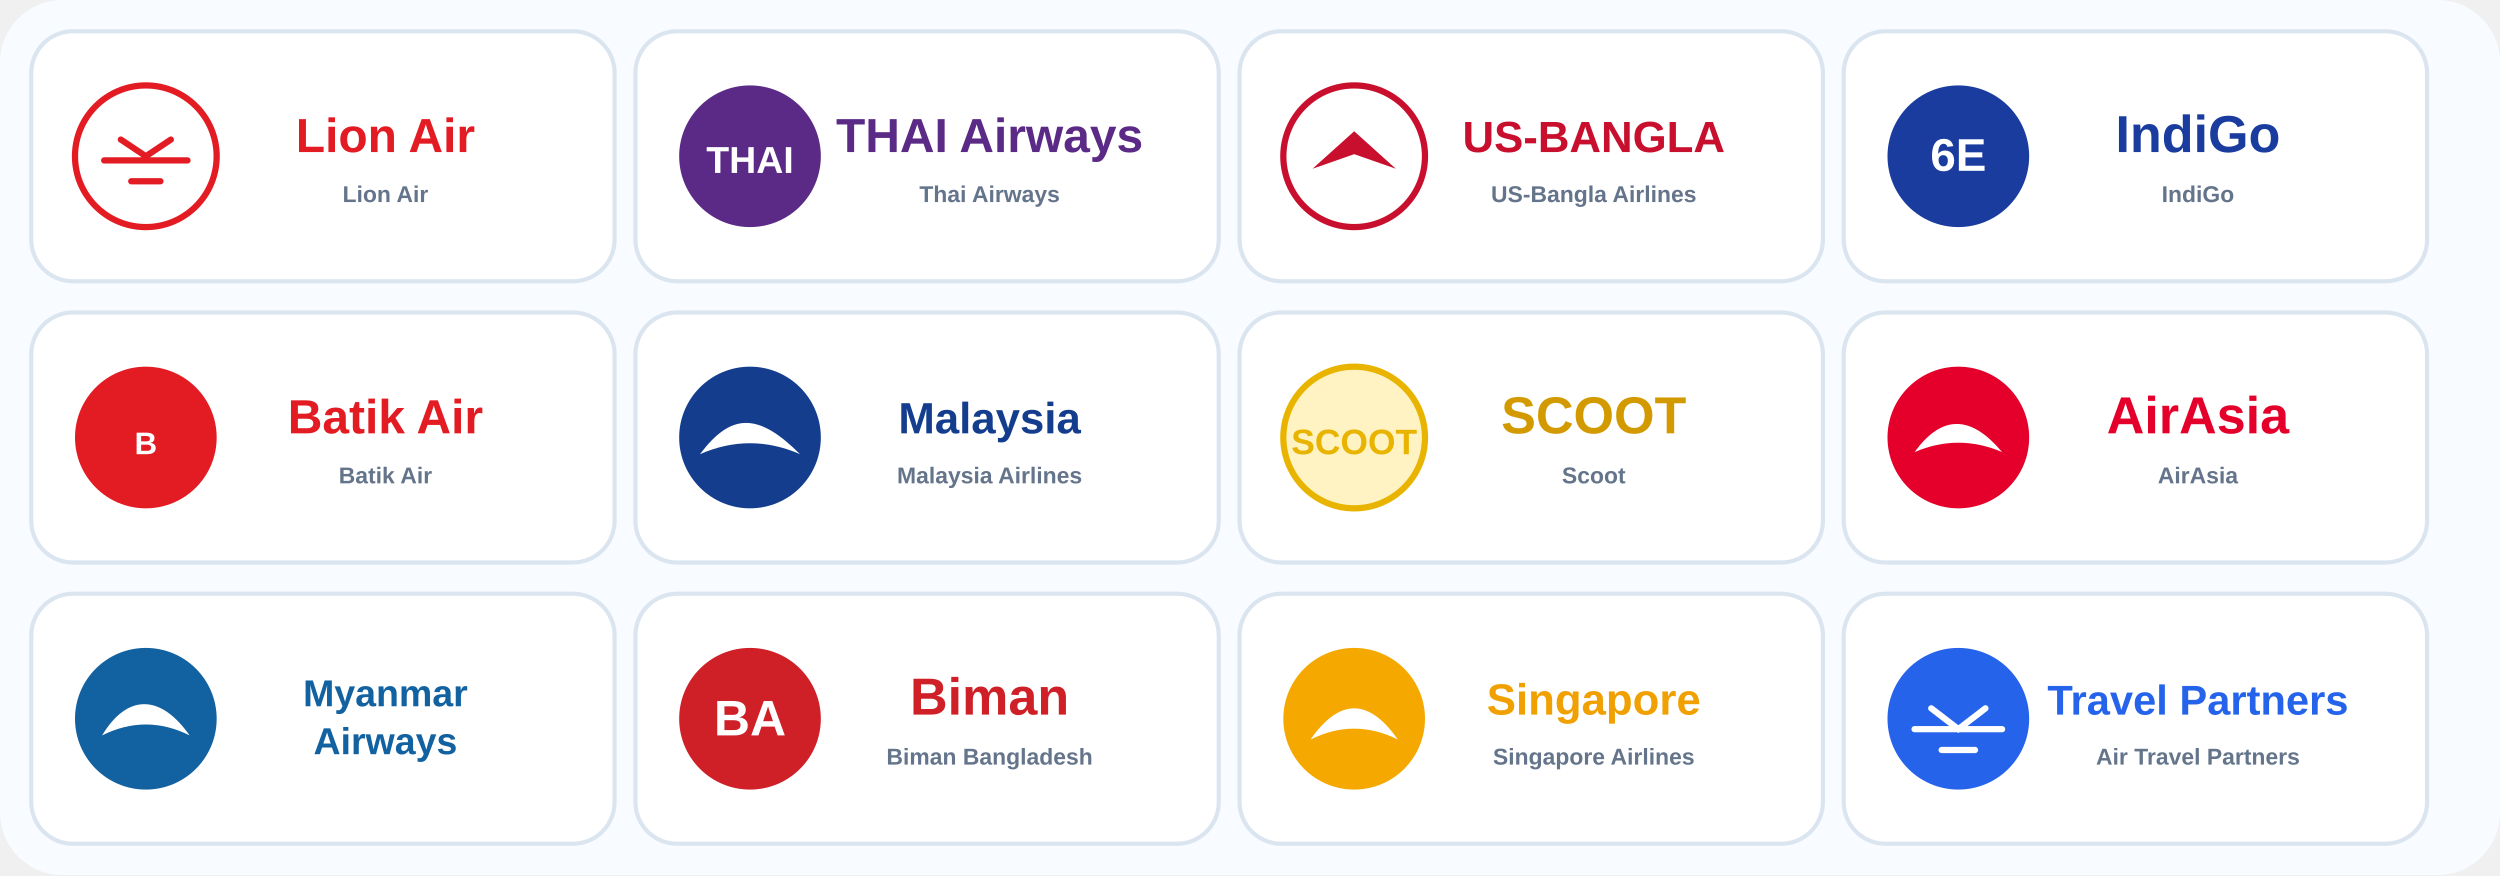
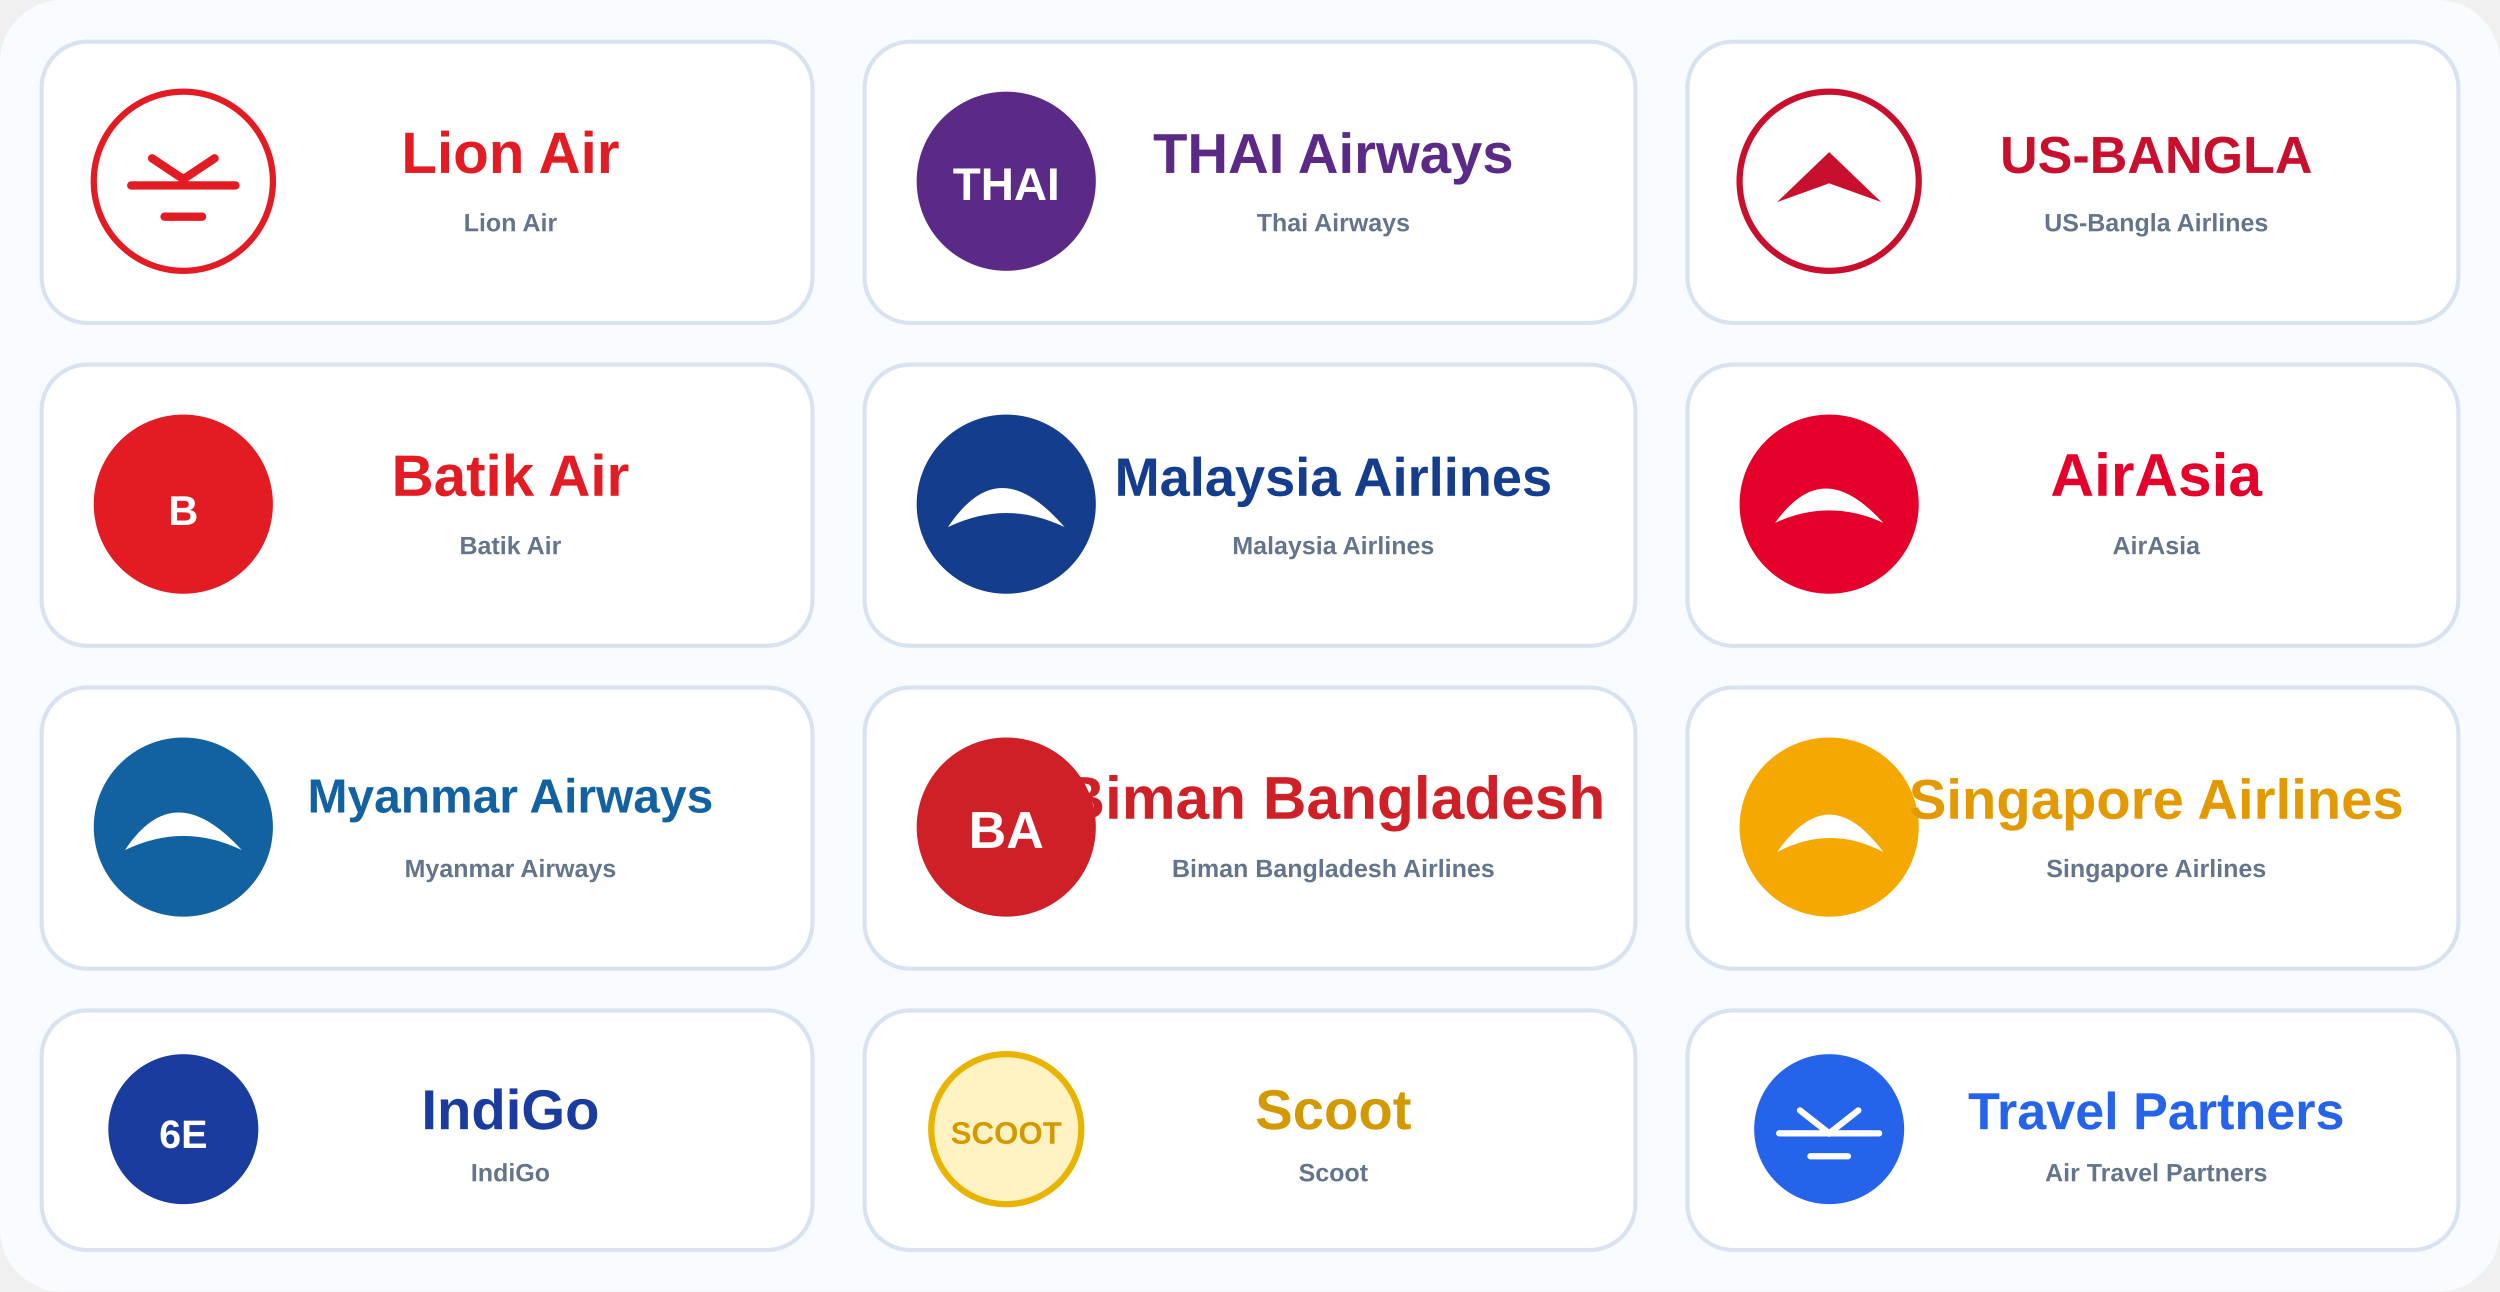
- <svg xmlns="http://www.w3.org/2000/svg" width="1200" height="420" viewBox="0 0 1200 420">
-   <rect width="1200" height="420" rx="30" fill="#f8fbff" />
+ <svg xmlns="http://www.w3.org/2000/svg" width="1200" height="620" viewBox="0 0 1200 620">
+   <rect width="1200" height="620" rx="30" fill="#f8fbff" />
  <style>
- .card{fill:#fff;stroke:#dbe5f0;stroke-width:2}
+ .card{fill:#fff;stroke:#d9e3ef;stroke-width:2}
.name{font-family:Arial,Helvetica,sans-serif;font-weight:800;text-anchor:middle}
- .sub{font-family:Arial,Helvetica,sans-serif;font-size:11px;font-weight:600;fill:#64748b;text-anchor:middle}
+ .sub{font-family:Arial,Helvetica,sans-serif;font-size:12px;font-weight:600;fill:#64748b;text-anchor:middle}
</style>
-   <g transform="translate(15,15)">
-     <rect class="card" width="280" height="120" rx="20" />
-     <circle cx="55" cy="60" r="34" fill="#fff" stroke="#e31b23" stroke-width="3" />
-     <path d="M35 62h40M43 52l12 8 12-8M48 72h14" stroke="#e31b23" stroke-width="3" fill="none" stroke-linecap="round" />
-     <text x="170" y="58" class="name" font-size="23" fill="#e31b23">Lion Air</text>
-     <text x="170" y="82" class="sub">Lion Air</text>
+   <g transform="translate(20,20)">
+     <rect class="card" width="370" height="135" rx="22" />
+     <circle cx="68" cy="67" r="43" fill="#fff" stroke="#e31b23" stroke-width="3" />
+     <path d="M43 69h50M53 56l15 10 15-10M59 84h18" stroke="#e31b23" stroke-width="4" fill="none" stroke-linecap="round" />
+     <text x="225" y="63" class="name" font-size="28" fill="#e31b23">Lion Air</text>
+     <text x="225" y="91" class="sub">Lion Air</text>
  </g>
-   <g transform="translate(305,15)">
-     <rect class="card" width="280" height="120" rx="20" />
-     <circle cx="55" cy="60" r="34" fill="#5b2a86" />
-     <text x="55" y="68" class="name" font-size="18" fill="#fff">THAI</text>
-     <text x="170" y="58" class="name" font-size="23" fill="#5b2a86">THAI Airways</text>
-     <text x="170" y="82" class="sub">Thai Airways</text>
+   <g transform="translate(415,20)">
+     <rect class="card" width="370" height="135" rx="22" />
+     <circle cx="68" cy="67" r="43" fill="#5b2a86" />
+     <text x="68" y="76" class="name" font-size="22" fill="#fff">THAI</text>
+     <text x="225" y="63" class="name" font-size="27" fill="#5b2a86">THAI Airways</text>
+     <text x="225" y="91" class="sub">Thai Airways</text>
  </g>
-   <g transform="translate(595,15)">
-     <rect class="card" width="280" height="120" rx="20" />
-     <circle cx="55" cy="60" r="34" fill="#fff" stroke="#c8102e" stroke-width="3" />
-     <path d="M35 66l20-18 20 18-20-7z" fill="#c8102e" />
-     <text x="170" y="58" class="name" font-size="21" fill="#c8102e">US-BANGLA</text>
-     <text x="170" y="82" class="sub">US-Bangla Airlines</text>
+   <g transform="translate(810,20)">
+     <rect class="card" width="370" height="135" rx="22" />
+     <circle cx="68" cy="67" r="43" fill="#fff" stroke="#c8102e" stroke-width="3" />
+     <path d="M43 77l25-24 25 24-25-9z" fill="#c8102e" />
+     <text x="225" y="63" class="name" font-size="25" fill="#c8102e">US-BANGLA</text>
+     <text x="225" y="91" class="sub">US-Bangla Airlines</text>
  </g>
-   <g transform="translate(885,15)">
-     <rect class="card" width="280" height="120" rx="20" />
-     <circle cx="55" cy="60" r="34" fill="#193c9e" />
-     <text x="55" y="67" class="name" font-size="22" fill="#fff">6E</text>
-     <text x="170" y="58" class="name" font-size="25" fill="#193c9e">IndiGo</text>
-     <text x="170" y="82" class="sub">IndiGo</text>
+   <g transform="translate(20,175)">
+     <rect class="card" width="370" height="135" rx="22" />
+     <circle cx="68" cy="67" r="43" fill="#e31b23" />
+     <text x="68" y="77" class="name" font-size="20" fill="#fff">B</text>
+     <text x="225" y="63" class="name" font-size="28" fill="#e31b23">Batik Air</text>
+     <text x="225" y="91" class="sub">Batik Air</text>
  </g>
-   <g transform="translate(15,150)">
-     <rect class="card" width="280" height="120" rx="20" />
-     <circle cx="55" cy="60" r="34" fill="#e31b23" />
-     <text x="55" y="68" class="name" font-size="15" fill="#fff">B</text>
-     <text x="170" y="58" class="name" font-size="23" fill="#e31b23">Batik Air</text>
-     <text x="170" y="82" class="sub">Batik Air</text>
+   <g transform="translate(415,175)">
+     <rect class="card" width="370" height="135" rx="22" />
+     <circle cx="68" cy="67" r="43" fill="#143d8d" />
+     <path d="M40 78c17-25 34-25 56 0-19-9-37-9-56 0z" fill="#fff" />
+     <text x="225" y="63" class="name" font-size="26" fill="#143d8d">Malaysia Airlines</text>
+     <text x="225" y="91" class="sub">Malaysia Airlines</text>
  </g>
-   <g transform="translate(305,150)">
-     <rect class="card" width="280" height="120" rx="20" />
-     <circle cx="55" cy="60" r="34" fill="#143d8d" />
-     <path d="M31 68c15-20 28-20 48 0-16-7-32-7-48 0z" fill="#fff" />
-     <text x="170" y="58" class="name" font-size="21" fill="#143d8d">Malaysia</text>
-     <text x="170" y="82" class="sub">Malaysia Airlines</text>
+   <g transform="translate(810,175)">
+     <rect class="card" width="370" height="135" rx="22" />
+     <circle cx="68" cy="67" r="43" fill="#e4002b" />
+     <path d="M42 76c16-22 32-22 52 0-17-8-35-8-52 0z" fill="#fff" />
+     <text x="225" y="63" class="name" font-size="29" fill="#e4002b">AirAsia</text>
+     <text x="225" y="91" class="sub">AirAsia</text>
  </g>
-   <g transform="translate(595,150)">
-     <rect class="card" width="280" height="120" rx="20" />
-     <circle cx="55" cy="60" r="34" fill="#fff3c4" stroke="#e9b400" stroke-width="3" />
-     <text x="55" y="68" class="name" font-size="17" fill="#e9b400">SCOOT</text>
-     <text x="170" y="58" class="name" font-size="25" fill="#d39a00">SCOOT</text>
-     <text x="170" y="82" class="sub">Scoot</text>
+   <g transform="translate(20,330)">
+     <rect class="card" width="370" height="135" rx="22" />
+     <circle cx="68" cy="67" r="43" fill="#1261a0" />
+     <path d="M40 78c16-24 34-24 56 0-19-9-37-9-56 0z" fill="#fff" />
+     <text x="225" y="60" class="name" font-size="23" fill="#1261a0">Myanmar Airways</text>
+     <text x="225" y="91" class="sub">Myanmar Airways</text>
  </g>
-   <g transform="translate(885,150)">
-     <rect class="card" width="280" height="120" rx="20" />
-     <circle cx="55" cy="60" r="34" fill="#e4002b" />
-     <path d="M34 67c13-18 27-18 42 0-14-6-28-6-42 0z" fill="#fff" />
-     <text x="170" y="58" class="name" font-size="25" fill="#e4002b">AirAsia</text>
-     <text x="170" y="82" class="sub">AirAsia</text>
+   <g transform="translate(415,330)">
+     <rect class="card" width="370" height="135" rx="22" />
+     <circle cx="68" cy="67" r="43" fill="#cf2027" />
+     <text x="68" y="77" class="name" font-size="25" fill="#fff">BA</text>
+     <text x="225" y="63" class="name" font-size="29" fill="#cf2027">Biman Bangladesh</text>
+     <text x="225" y="91" class="sub">Biman Bangladesh Airlines</text>
  </g>
-   <g transform="translate(15,285)">
-     <rect class="card" width="280" height="120" rx="20" />
-     <circle cx="55" cy="60" r="34" fill="#1261a0" />
-     <path d="M34 68c12-20 28-20 42 0-14-7-28-7-42 0z" fill="#fff" />
-     <text x="170" y="54" class="name" font-size="18" fill="#1261a0">Myanmar</text>
-     <text x="170" y="77" class="name" font-size="18" fill="#1261a0">Airways</text>
+   <g transform="translate(810,330)">
+     <rect class="card" width="370" height="135" rx="22" />
+     <circle cx="68" cy="67" r="43" fill="#f5a800" />
+     <path d="M43 79c17-24 33-24 51 0-17-9-34-9-51 0z" fill="#fff" />
+     <text x="225" y="63" class="name" font-size="27" fill="#e39a00">Singapore Airlines</text>
+     <text x="225" y="91" class="sub">Singapore Airlines</text>
  </g>
-   <g transform="translate(305,285)">
-     <rect class="card" width="280" height="120" rx="20" />
-     <circle cx="55" cy="60" r="34" fill="#cf2027" />
-     <text x="55" y="68" class="name" font-size="24" fill="#fff">BA</text>
-     <text x="170" y="58" class="name" font-size="25" fill="#cf2027">Biman</text>
-     <text x="170" y="82" class="sub">Biman Bangladesh</text>
+   <g transform="translate(20,485)">
+     <rect class="card" width="370" height="115" rx="22" />
+     <circle cx="68" cy="57" r="36" fill="#193c9e" />
+     <text x="68" y="66" class="name" font-size="19" fill="#fff">6E</text>
+     <text x="225" y="57" class="name" font-size="27" fill="#193c9e">IndiGo</text>
+     <text x="225" y="82" class="sub">IndiGo</text>
  </g>
-   <g transform="translate(595,285)">
-     <rect class="card" width="280" height="120" rx="20" />
-     <circle cx="55" cy="60" r="34" fill="#f5a800" />
-     <path d="M34 70c14-20 28-20 42 0-14-7-28-7-42 0z" fill="#fff" />
-     <text x="170" y="58" class="name" font-size="21" fill="#f0a000">Singapore</text>
-     <text x="170" y="82" class="sub">Singapore Airlines</text>
+   <g transform="translate(415,485)">
+     <rect class="card" width="370" height="115" rx="22" />
+     <circle cx="68" cy="57" r="36" fill="#fff3c4" stroke="#e9b400" stroke-width="3" />
+     <text x="68" y="64" class="name" font-size="15" fill="#d39a00">SCOOT</text>
+     <text x="225" y="57" class="name" font-size="27" fill="#d39a00">Scoot</text>
+     <text x="225" y="82" class="sub">Scoot</text>
  </g>
-   <g transform="translate(885,285)">
-     <rect class="card" width="280" height="120" rx="20" />
-     <circle cx="55" cy="60" r="34" fill="#2563eb" />
-     <path d="M34 65h42M42 55l13 10 13-10M47 75h16" stroke="#fff" stroke-width="3" fill="none" stroke-linecap="round" />
-     <text x="170" y="58" class="name" font-size="20" fill="#2563eb">Travel Partners</text>
-     <text x="170" y="82" class="sub">Air Travel Partners</text>
+   <g transform="translate(810,485)">
+     <rect class="card" width="370" height="115" rx="22" />
+     <circle cx="68" cy="57" r="36" fill="#2563eb" />
+     <path d="M44 59h48M54 48l14 11 14-11M59 70h18" stroke="#fff" stroke-width="3" fill="none" stroke-linecap="round" />
+     <text x="225" y="57" class="name" font-size="25" fill="#2563eb">Travel Partners</text>
+     <text x="225" y="82" class="sub">Air Travel Partners</text>
  </g>
</svg>
